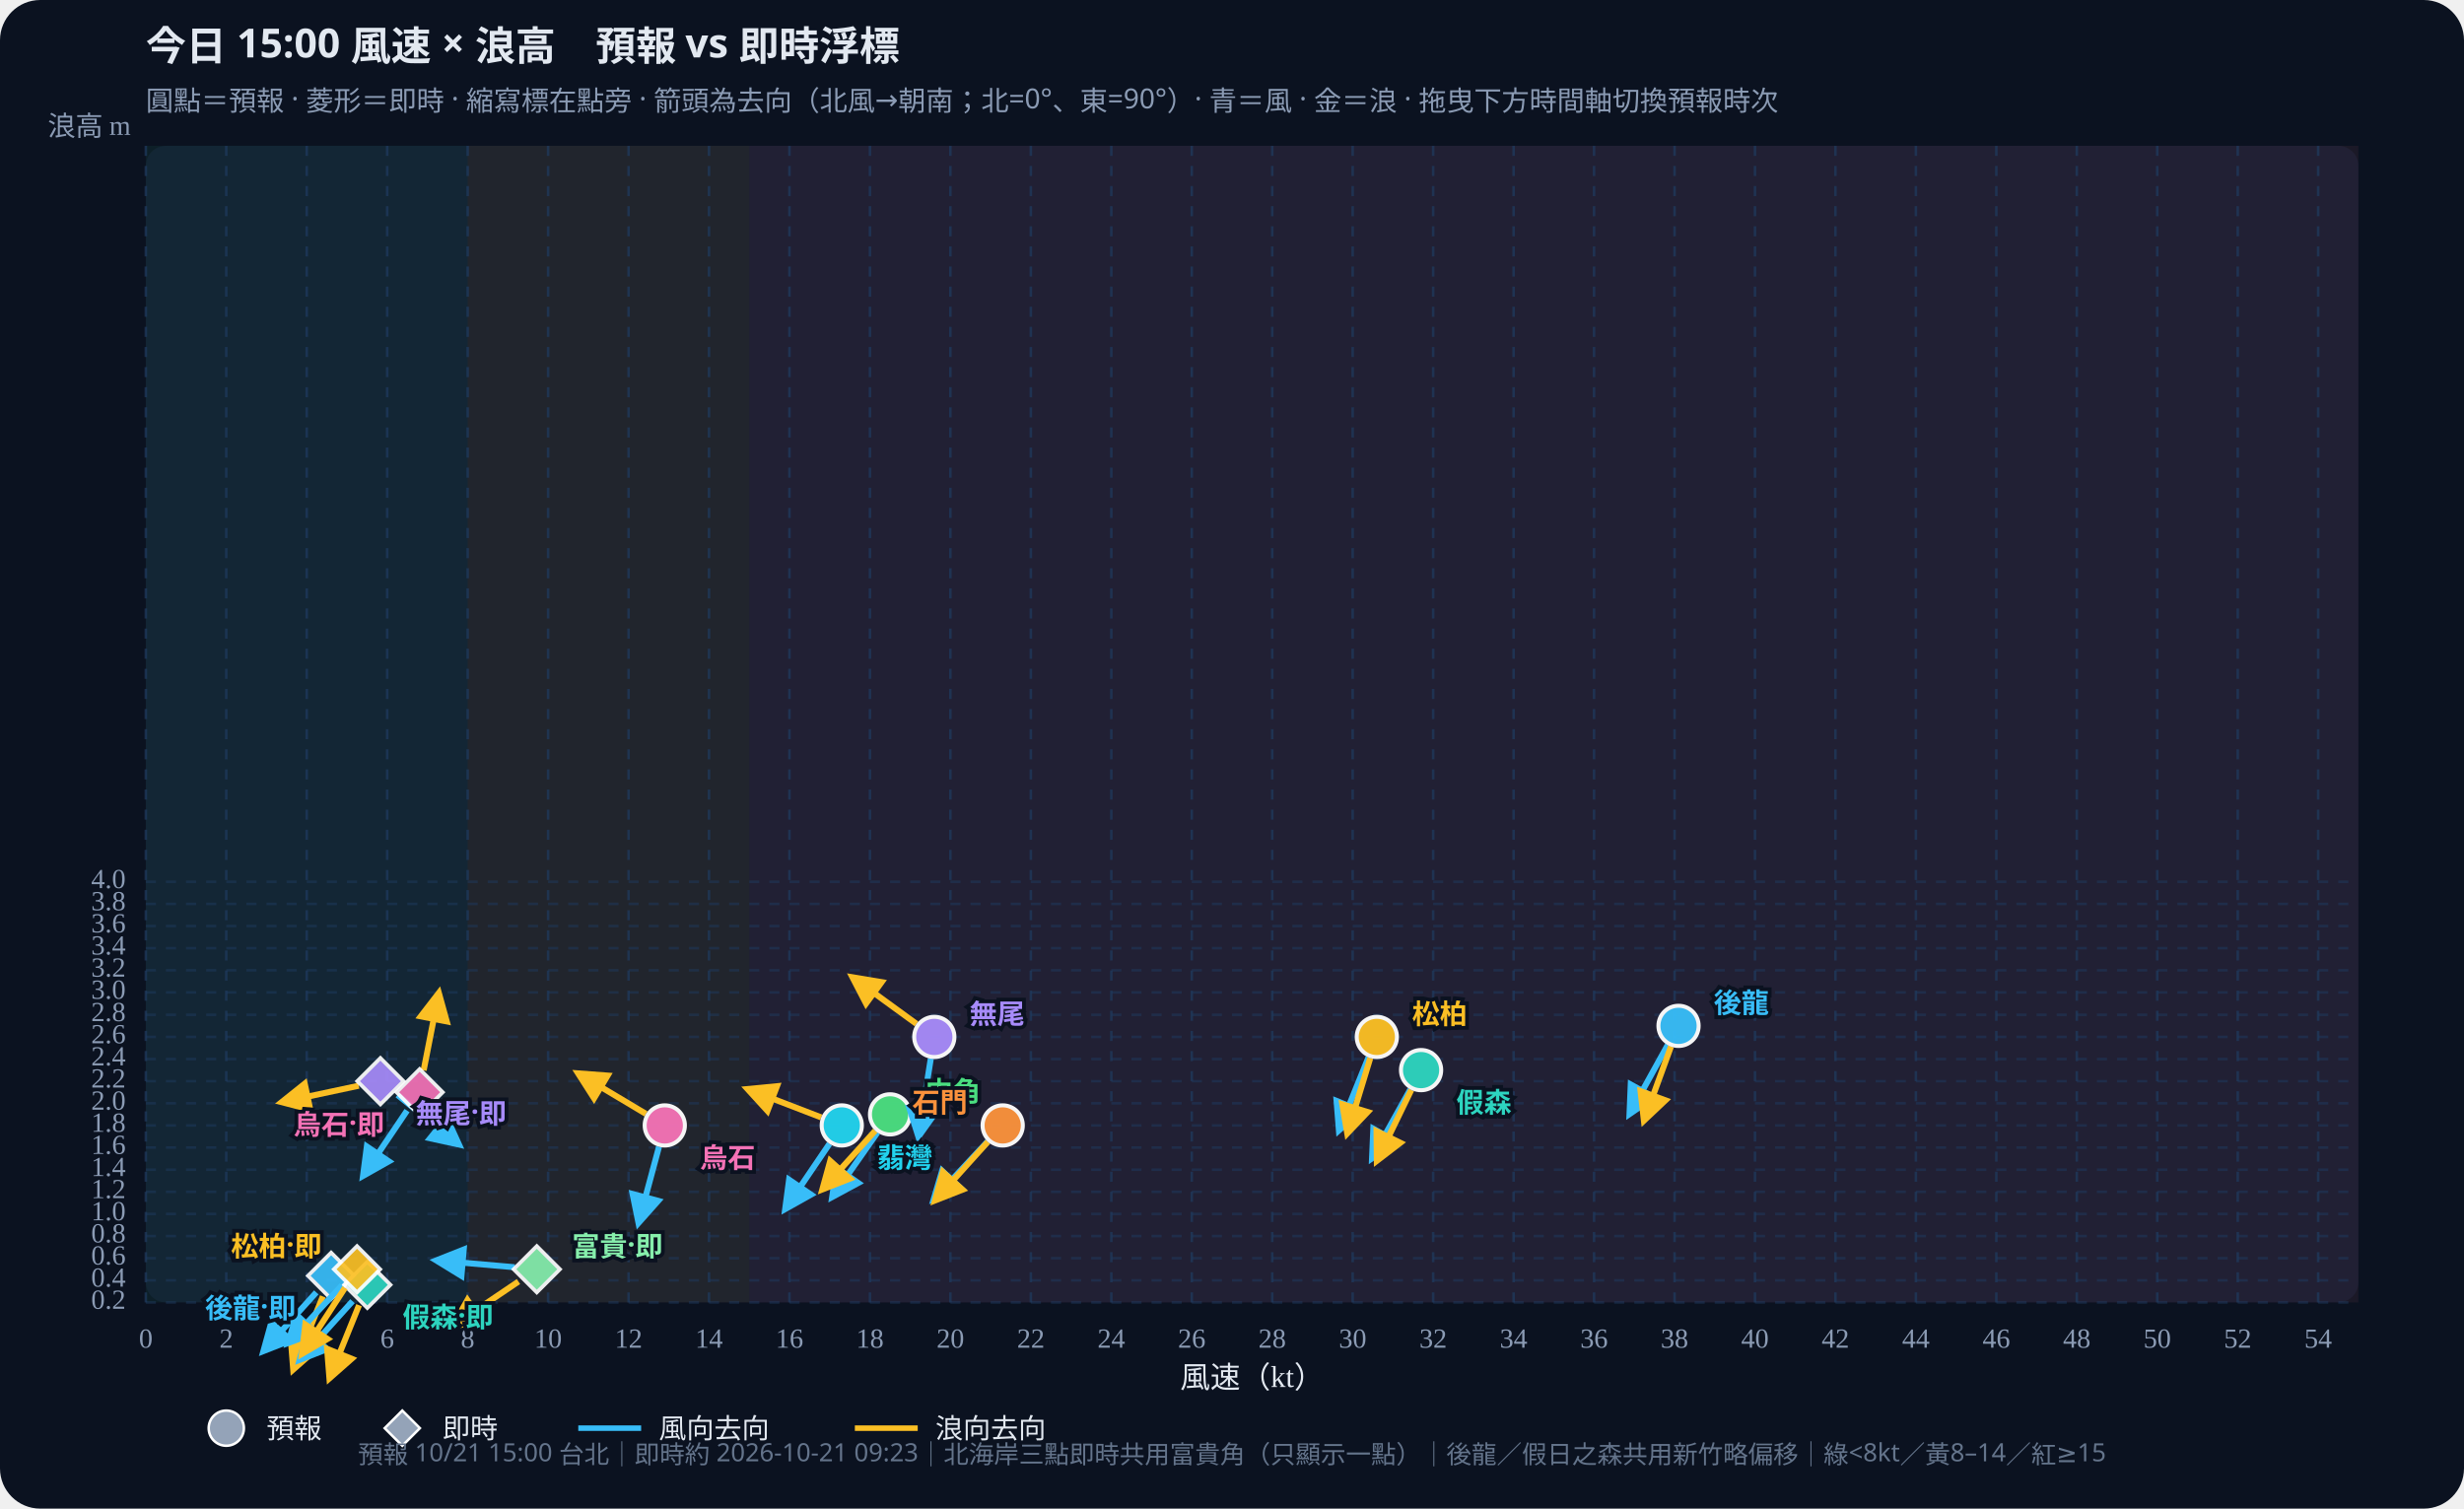
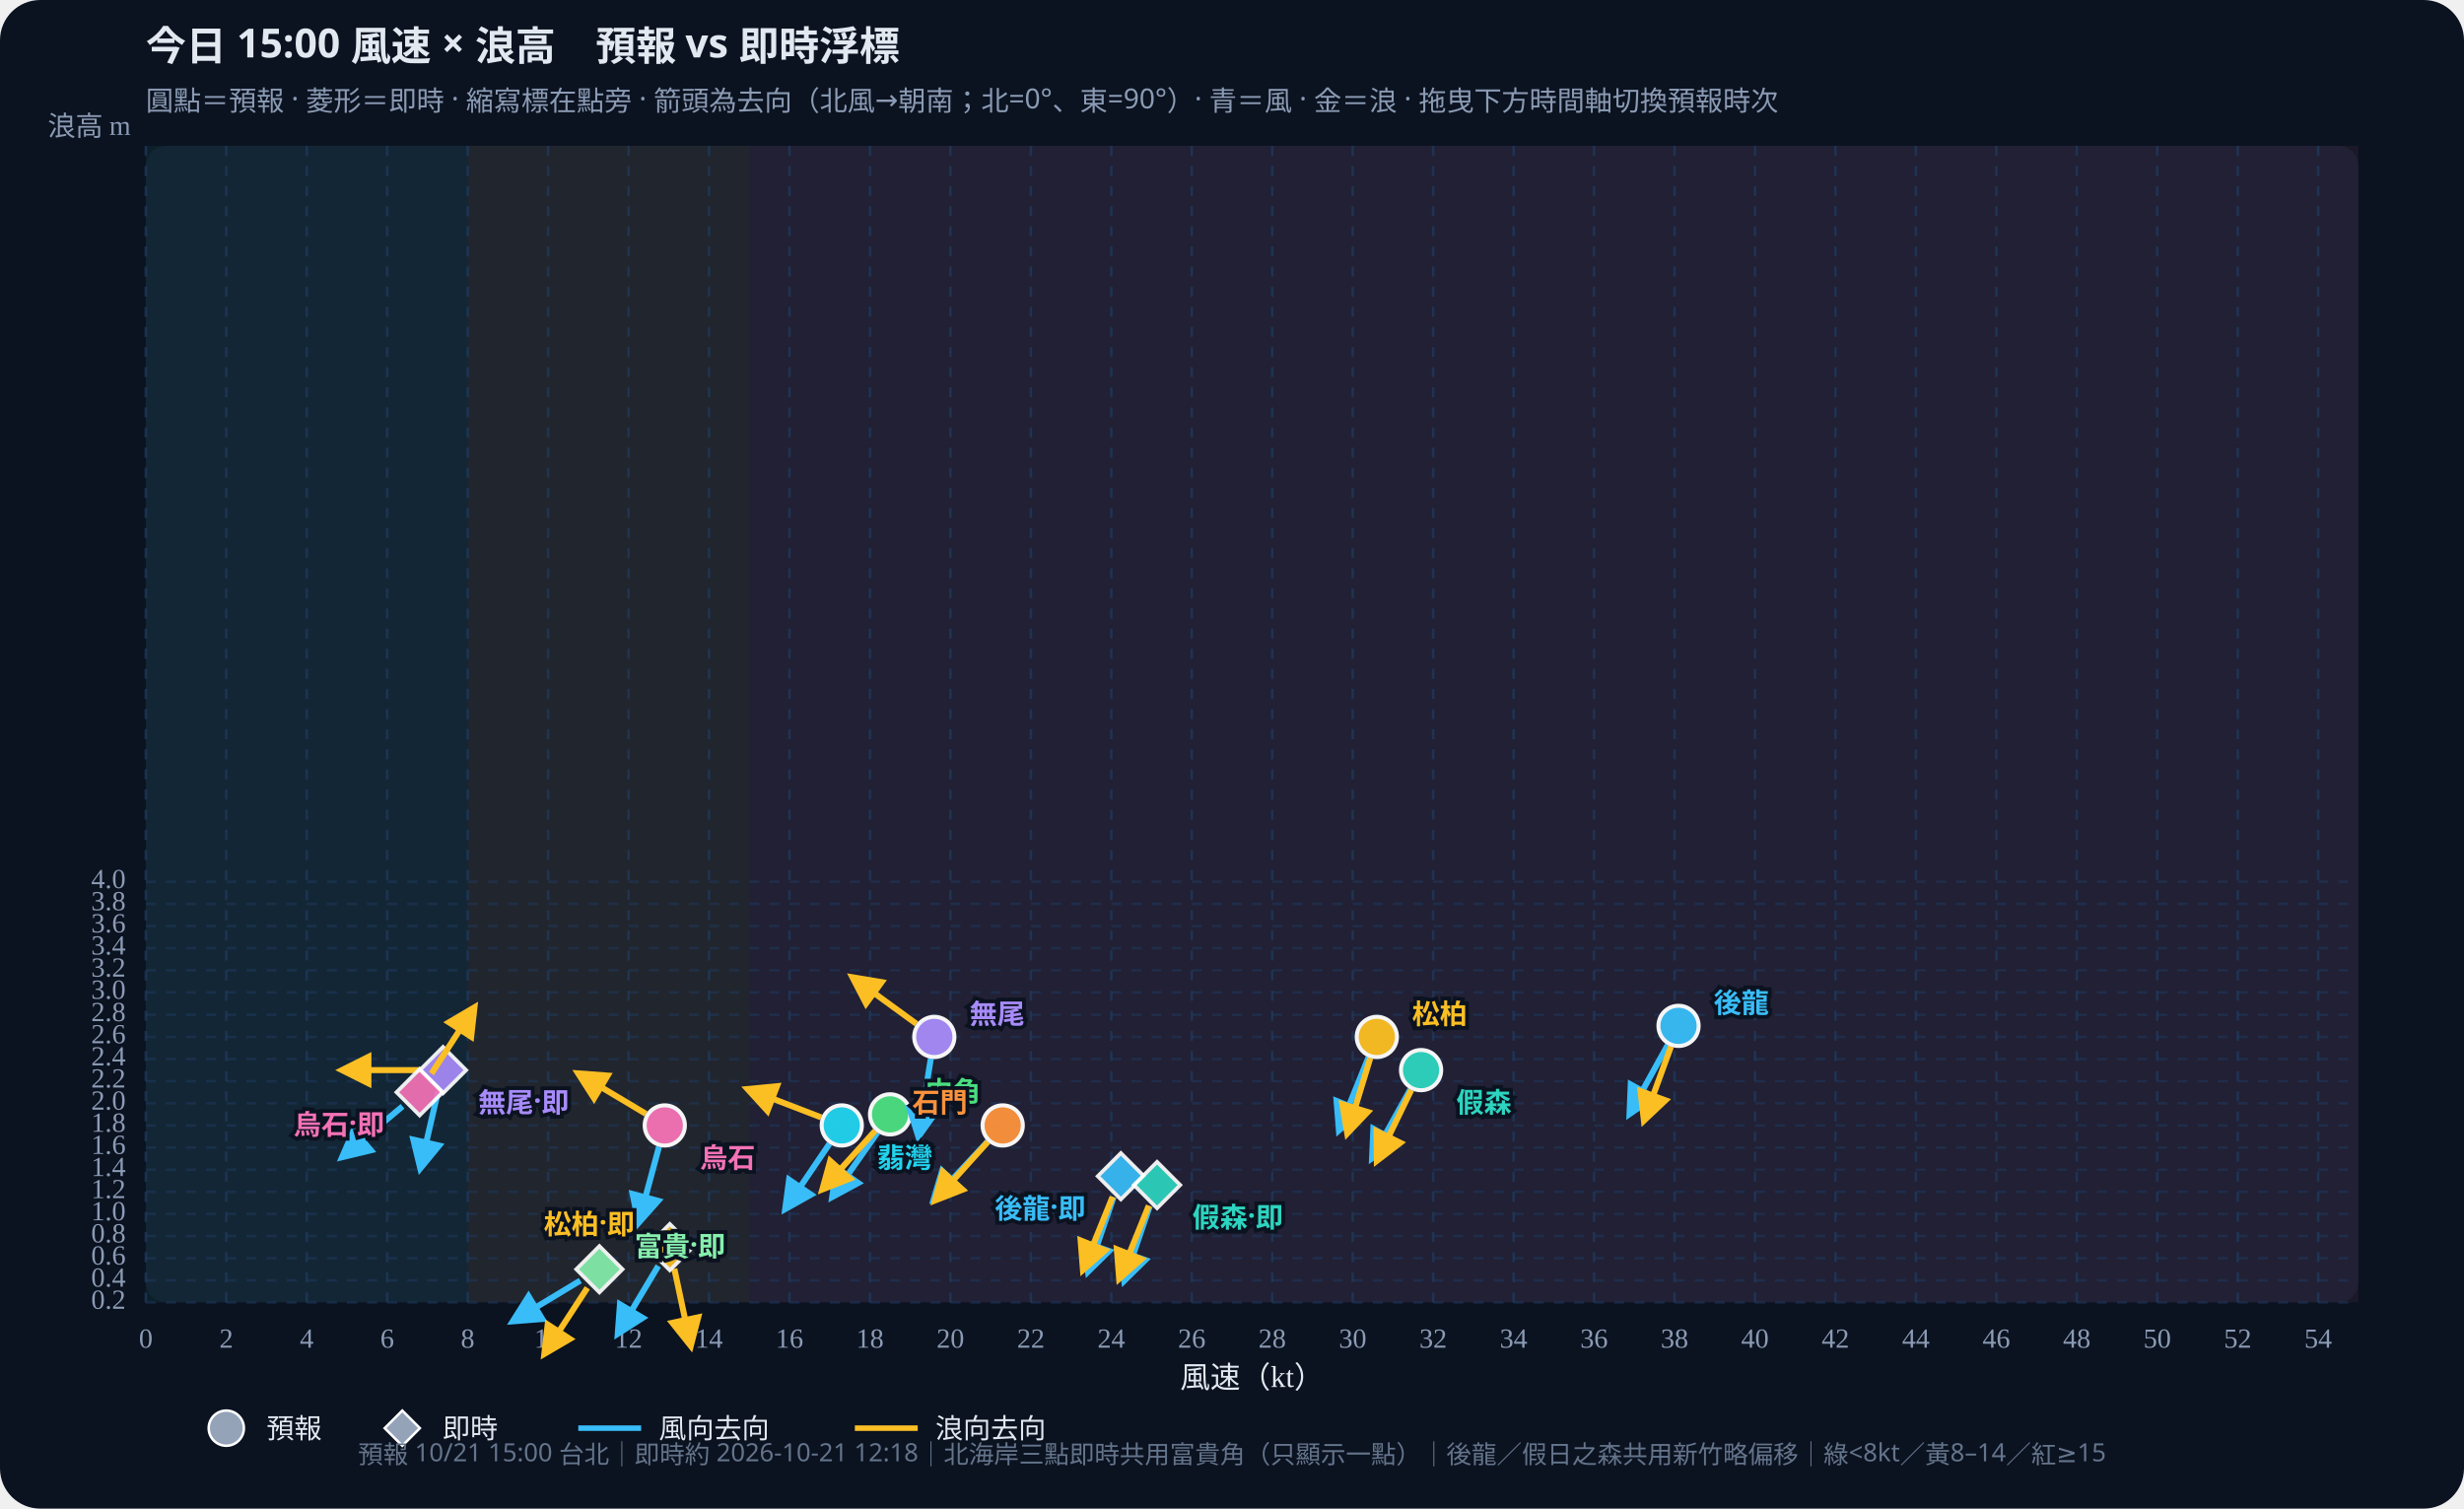
<svg xmlns="http://www.w3.org/2000/svg" id="wws-svg" viewBox="0 0 980 600" role="img" aria-label="風速與浪高散佈圖，可拖曳時間軸切換預報時次" style="width:100%;height:auto;display:block">
  <rect width="980" height="600" fill="#0b1220" rx="16" />
  <rect x="58" y="58" width="880" height="460" fill="#111a2e" rx="8" />
  <rect x="58.0" y="58" width="128.0" height="460" fill="#34d399" opacity="0.07" />
  <rect x="186.0" y="58" width="112.0" height="460" fill="#fbbf24" opacity="0.07" />
  <rect x="298.0" y="58" width="640.0" height="460" fill="#fb7185" opacity="0.07" />
  <defs>
    <marker id="arrow-38bdf8" viewBox="0 0 10 10" refX="8" refY="5" markerWidth="6" markerHeight="6" orient="auto-start-reverse">
      <path d="M0,0 L10,5 L0,10 z" fill="#38bdf8" />
    </marker>
    <marker id="arrow-fbbf24" viewBox="0 0 10 10" refX="8" refY="5" markerWidth="6" markerHeight="6" orient="auto-start-reverse">
      <path d="M0,0 L10,5 L0,10 z" fill="#fbbf24" />
    </marker>
  </defs>
  <text id="wws-title" x="58" y="24" fill="#e2e8f0" font-size="16" font-weight="700" font-family="Noto Sans TC,system-ui,sans-serif">今日 15:00 風速 × 浪高　預報 vs 即時浮標</text>
  <text x="58" y="44" fill="#8b9bb4" font-size="11" font-family="Noto Sans TC,system-ui,sans-serif">圓點＝預報 · 菱形＝即時 · 縮寫標在點旁 · 箭頭為去向（北風→朝南；北=0°、東=90°）· 青＝風 · 金＝浪 · 拖曳下方時間軸切換預報時次</text>
  <line x1="58.0" y1="58" x2="58.0" y2="518" stroke="#1e3a5f" stroke-dasharray="4 4" opacity="0.7" />
  <text x="58.0" y="536" text-anchor="middle" fill="#8b9bb4" font-size="11">0</text>
  <line x1="90.0" y1="58" x2="90.0" y2="518" stroke="#1e3a5f" stroke-dasharray="4 4" opacity="0.7" />
  <text x="90.0" y="536" text-anchor="middle" fill="#8b9bb4" font-size="11">2</text>
  <line x1="122.0" y1="58" x2="122.0" y2="518" stroke="#1e3a5f" stroke-dasharray="4 4" opacity="0.7" />
  <text x="122.0" y="536" text-anchor="middle" fill="#8b9bb4" font-size="11">4</text>
  <line x1="154.0" y1="58" x2="154.0" y2="518" stroke="#1e3a5f" stroke-dasharray="4 4" opacity="0.7" />
  <text x="154.0" y="536" text-anchor="middle" fill="#8b9bb4" font-size="11">6</text>
  <line x1="186.0" y1="58" x2="186.0" y2="518" stroke="#1e3a5f" stroke-dasharray="4 4" opacity="0.7" />
  <text x="186.0" y="536" text-anchor="middle" fill="#8b9bb4" font-size="11">8</text>
  <line x1="218.0" y1="58" x2="218.0" y2="518" stroke="#1e3a5f" stroke-dasharray="4 4" opacity="0.7" />
  <text x="218.0" y="536" text-anchor="middle" fill="#8b9bb4" font-size="11">10</text>
  <line x1="250.0" y1="58" x2="250.0" y2="518" stroke="#1e3a5f" stroke-dasharray="4 4" opacity="0.7" />
  <text x="250.0" y="536" text-anchor="middle" fill="#8b9bb4" font-size="11">12</text>
  <line x1="282.0" y1="58" x2="282.0" y2="518" stroke="#1e3a5f" stroke-dasharray="4 4" opacity="0.7" />
  <text x="282.0" y="536" text-anchor="middle" fill="#8b9bb4" font-size="11">14</text>
  <line x1="314.0" y1="58" x2="314.0" y2="518" stroke="#1e3a5f" stroke-dasharray="4 4" opacity="0.7" />
  <text x="314.0" y="536" text-anchor="middle" fill="#8b9bb4" font-size="11">16</text>
  <line x1="346.0" y1="58" x2="346.0" y2="518" stroke="#1e3a5f" stroke-dasharray="4 4" opacity="0.7" />
  <text x="346.0" y="536" text-anchor="middle" fill="#8b9bb4" font-size="11">18</text>
  <line x1="378.0" y1="58" x2="378.0" y2="518" stroke="#1e3a5f" stroke-dasharray="4 4" opacity="0.7" />
  <text x="378.0" y="536" text-anchor="middle" fill="#8b9bb4" font-size="11">20</text>
  <line x1="410.0" y1="58" x2="410.0" y2="518" stroke="#1e3a5f" stroke-dasharray="4 4" opacity="0.7" />
  <text x="410.0" y="536" text-anchor="middle" fill="#8b9bb4" font-size="11">22</text>
  <line x1="442.0" y1="58" x2="442.0" y2="518" stroke="#1e3a5f" stroke-dasharray="4 4" opacity="0.7" />
  <text x="442.0" y="536" text-anchor="middle" fill="#8b9bb4" font-size="11">24</text>
  <line x1="474.0" y1="58" x2="474.0" y2="518" stroke="#1e3a5f" stroke-dasharray="4 4" opacity="0.7" />
  <text x="474.0" y="536" text-anchor="middle" fill="#8b9bb4" font-size="11">26</text>
  <line x1="506.0" y1="58" x2="506.0" y2="518" stroke="#1e3a5f" stroke-dasharray="4 4" opacity="0.7" />
  <text x="506.0" y="536" text-anchor="middle" fill="#8b9bb4" font-size="11">28</text>
  <line x1="538.0" y1="58" x2="538.0" y2="518" stroke="#1e3a5f" stroke-dasharray="4 4" opacity="0.7" />
  <text x="538.0" y="536" text-anchor="middle" fill="#8b9bb4" font-size="11">30</text>
  <line x1="570.0" y1="58" x2="570.0" y2="518" stroke="#1e3a5f" stroke-dasharray="4 4" opacity="0.7" />
  <text x="570.0" y="536" text-anchor="middle" fill="#8b9bb4" font-size="11">32</text>
  <line x1="602.0" y1="58" x2="602.0" y2="518" stroke="#1e3a5f" stroke-dasharray="4 4" opacity="0.7" />
  <text x="602.0" y="536" text-anchor="middle" fill="#8b9bb4" font-size="11">34</text>
  <line x1="634.0" y1="58" x2="634.0" y2="518" stroke="#1e3a5f" stroke-dasharray="4 4" opacity="0.7" />
  <text x="634.0" y="536" text-anchor="middle" fill="#8b9bb4" font-size="11">36</text>
  <line x1="666.0" y1="58" x2="666.0" y2="518" stroke="#1e3a5f" stroke-dasharray="4 4" opacity="0.7" />
  <text x="666.0" y="536" text-anchor="middle" fill="#8b9bb4" font-size="11">38</text>
  <line x1="698.0" y1="58" x2="698.0" y2="518" stroke="#1e3a5f" stroke-dasharray="4 4" opacity="0.7" />
  <text x="698.0" y="536" text-anchor="middle" fill="#8b9bb4" font-size="11">40</text>
  <line x1="730.0" y1="58" x2="730.0" y2="518" stroke="#1e3a5f" stroke-dasharray="4 4" opacity="0.7" />
  <text x="730.0" y="536" text-anchor="middle" fill="#8b9bb4" font-size="11">42</text>
  <line x1="762.0" y1="58" x2="762.0" y2="518" stroke="#1e3a5f" stroke-dasharray="4 4" opacity="0.7" />
  <text x="762.0" y="536" text-anchor="middle" fill="#8b9bb4" font-size="11">44</text>
  <line x1="794.0" y1="58" x2="794.0" y2="518" stroke="#1e3a5f" stroke-dasharray="4 4" opacity="0.7" />
  <text x="794.0" y="536" text-anchor="middle" fill="#8b9bb4" font-size="11">46</text>
  <line x1="826.0" y1="58" x2="826.0" y2="518" stroke="#1e3a5f" stroke-dasharray="4 4" opacity="0.7" />
  <text x="826.0" y="536" text-anchor="middle" fill="#8b9bb4" font-size="11">48</text>
  <line x1="858.0" y1="58" x2="858.0" y2="518" stroke="#1e3a5f" stroke-dasharray="4 4" opacity="0.7" />
  <text x="858.0" y="536" text-anchor="middle" fill="#8b9bb4" font-size="11">50</text>
  <line x1="890.0" y1="58" x2="890.0" y2="518" stroke="#1e3a5f" stroke-dasharray="4 4" opacity="0.7" />
  <text x="890.0" y="536" text-anchor="middle" fill="#8b9bb4" font-size="11">52</text>
  <line x1="922.0" y1="58" x2="922.0" y2="518" stroke="#1e3a5f" stroke-dasharray="4 4" opacity="0.7" />
  <text x="922.0" y="536" text-anchor="middle" fill="#8b9bb4" font-size="11">54</text>
  <line x1="58" y1="518.0" x2="938" y2="518.0" stroke="#1e3a5f" stroke-dasharray="4 4" opacity="0.5" />
  <text x="50" y="518.0" text-anchor="end" dominant-baseline="middle" fill="#8b9bb4" font-size="11">0.2</text>
  <line x1="58" y1="509.2" x2="938" y2="509.2" stroke="#1e3a5f" stroke-dasharray="4 4" opacity="0.5" />
  <text x="50" y="509.2" text-anchor="end" dominant-baseline="middle" fill="#8b9bb4" font-size="11">0.4</text>
  <line x1="58" y1="500.4" x2="938" y2="500.4" stroke="#1e3a5f" stroke-dasharray="4 4" opacity="0.5" />
  <text x="50" y="500.4" text-anchor="end" dominant-baseline="middle" fill="#8b9bb4" font-size="11">0.6</text>
  <line x1="58" y1="491.6" x2="938" y2="491.6" stroke="#1e3a5f" stroke-dasharray="4 4" opacity="0.5" />
  <text x="50" y="491.6" text-anchor="end" dominant-baseline="middle" fill="#8b9bb4" font-size="11">0.8</text>
  <line x1="58" y1="482.8" x2="938" y2="482.8" stroke="#1e3a5f" stroke-dasharray="4 4" opacity="0.5" />
  <text x="50" y="482.8" text-anchor="end" dominant-baseline="middle" fill="#8b9bb4" font-size="11">1.0</text>
  <line x1="58" y1="474.0" x2="938" y2="474.0" stroke="#1e3a5f" stroke-dasharray="4 4" opacity="0.5" />
  <text x="50" y="474.0" text-anchor="end" dominant-baseline="middle" fill="#8b9bb4" font-size="11">1.2</text>
  <line x1="58" y1="465.2" x2="938" y2="465.2" stroke="#1e3a5f" stroke-dasharray="4 4" opacity="0.5" />
  <text x="50" y="465.2" text-anchor="end" dominant-baseline="middle" fill="#8b9bb4" font-size="11">1.4</text>
  <line x1="58" y1="456.4" x2="938" y2="456.4" stroke="#1e3a5f" stroke-dasharray="4 4" opacity="0.5" />
  <text x="50" y="456.4" text-anchor="end" dominant-baseline="middle" fill="#8b9bb4" font-size="11">1.6</text>
  <line x1="58" y1="447.6" x2="938" y2="447.6" stroke="#1e3a5f" stroke-dasharray="4 4" opacity="0.5" />
  <text x="50" y="447.6" text-anchor="end" dominant-baseline="middle" fill="#8b9bb4" font-size="11">1.8</text>
  <line x1="58" y1="438.8" x2="938" y2="438.8" stroke="#1e3a5f" stroke-dasharray="4 4" opacity="0.5" />
  <text x="50" y="438.8" text-anchor="end" dominant-baseline="middle" fill="#8b9bb4" font-size="11">2.0</text>
  <line x1="58" y1="430.0" x2="938" y2="430.0" stroke="#1e3a5f" stroke-dasharray="4 4" opacity="0.5" />
  <text x="50" y="430.0" text-anchor="end" dominant-baseline="middle" fill="#8b9bb4" font-size="11">2.2</text>
  <line x1="58" y1="421.2" x2="938" y2="421.2" stroke="#1e3a5f" stroke-dasharray="4 4" opacity="0.5" />
  <text x="50" y="421.2" text-anchor="end" dominant-baseline="middle" fill="#8b9bb4" font-size="11">2.4</text>
  <line x1="58" y1="412.4" x2="938" y2="412.4" stroke="#1e3a5f" stroke-dasharray="4 4" opacity="0.5" />
  <text x="50" y="412.4" text-anchor="end" dominant-baseline="middle" fill="#8b9bb4" font-size="11">2.6</text>
  <line x1="58" y1="403.6" x2="938" y2="403.6" stroke="#1e3a5f" stroke-dasharray="4 4" opacity="0.5" />
  <text x="50" y="403.6" text-anchor="end" dominant-baseline="middle" fill="#8b9bb4" font-size="11">2.8</text>
  <line x1="58" y1="394.7" x2="938" y2="394.7" stroke="#1e3a5f" stroke-dasharray="4 4" opacity="0.5" />
  <text x="50" y="394.7" text-anchor="end" dominant-baseline="middle" fill="#8b9bb4" font-size="11">3.0</text>
  <line x1="58" y1="385.9" x2="938" y2="385.9" stroke="#1e3a5f" stroke-dasharray="4 4" opacity="0.5" />
  <text x="50" y="385.9" text-anchor="end" dominant-baseline="middle" fill="#8b9bb4" font-size="11">3.2</text>
  <line x1="58" y1="377.1" x2="938" y2="377.1" stroke="#1e3a5f" stroke-dasharray="4 4" opacity="0.5" />
  <text x="50" y="377.1" text-anchor="end" dominant-baseline="middle" fill="#8b9bb4" font-size="11">3.4</text>
  <line x1="58" y1="368.3" x2="938" y2="368.3" stroke="#1e3a5f" stroke-dasharray="4 4" opacity="0.5" />
  <text x="50" y="368.3" text-anchor="end" dominant-baseline="middle" fill="#8b9bb4" font-size="11">3.6</text>
  <line x1="58" y1="359.5" x2="938" y2="359.5" stroke="#1e3a5f" stroke-dasharray="4 4" opacity="0.5" />
  <text x="50" y="359.5" text-anchor="end" dominant-baseline="middle" fill="#8b9bb4" font-size="11">3.8</text>
  <line x1="58" y1="350.7" x2="938" y2="350.7" stroke="#1e3a5f" stroke-dasharray="4 4" opacity="0.5" />
  <text x="50" y="350.7" text-anchor="end" dominant-baseline="middle" fill="#8b9bb4" font-size="11">4.0</text>
  <text x="498" y="552" text-anchor="middle" fill="#e2e8f0" font-size="12">風速（kt）</text>
  <text x="52" y="54" text-anchor="end" fill="#8b9bb4" font-size="11">浪高 m</text>
  <g id="wws-forecast-layer">
    <line x1="663.3" y1="415.6" x2="648.2" y2="442.9" stroke="#38bdf8" stroke-width="2.4" marker-end="url(#arrow-38bdf8)" />
    <line x1="664.6" y1="416.2" x2="653.9" y2="445.5" stroke="#fbbf24" stroke-width="2.4" marker-end="url(#arrow-fbbf24)" />
    <circle cx="667.6" cy="408.0" r="8.0" fill="#38bdf8" stroke="#fff" stroke-width="1.6" opacity="0.95" />
    <line x1="560.9" y1="433.3" x2="545.8" y2="460.5" stroke="#38bdf8" stroke-width="2.4" marker-end="url(#arrow-38bdf8)" />
    <line x1="561.3" y1="433.5" x2="547.7" y2="461.5" stroke="#fbbf24" stroke-width="2.4" marker-end="url(#arrow-fbbf24)" />
    <circle cx="565.2" cy="425.6" r="8.0" fill="#2dd4bf" stroke="#fff" stroke-width="1.6" opacity="0.95" />
    <line x1="544.3" y1="420.5" x2="532.6" y2="449.4" stroke="#38bdf8" stroke-width="2.4" marker-end="url(#arrow-38bdf8)" />
    <line x1="545.0" y1="420.8" x2="535.9" y2="450.6" stroke="#fbbf24" stroke-width="2.4" marker-end="url(#arrow-fbbf24)" />
    <circle cx="547.6" cy="412.4" r="8.0" fill="#fbbf24" stroke="#fff" stroke-width="1.6" opacity="0.95" />
    <line x1="349.0" y1="450.4" x2="331.1" y2="475.9" stroke="#38bdf8" stroke-width="2.4" marker-end="url(#arrow-38bdf8)" />
    <line x1="348.1" y1="449.7" x2="327.2" y2="472.9" stroke="#fbbf24" stroke-width="2.4" marker-end="url(#arrow-fbbf24)" />
    <circle cx="354.0" cy="443.2" r="8.0" fill="#4ade80" stroke="#fff" stroke-width="1.6" opacity="0.95" />
    <line x1="329.9" y1="454.9" x2="312.4" y2="480.7" stroke="#38bdf8" stroke-width="2.4" marker-end="url(#arrow-38bdf8)" />
    <line x1="326.6" y1="444.4" x2="297.5" y2="433.2" stroke="#fbbf24" stroke-width="2.4" marker-end="url(#arrow-fbbf24)" />
    <circle cx="334.8" cy="447.6" r="8.0" fill="#22d3ee" stroke="#fff" stroke-width="1.6" opacity="0.95" />
    <line x1="392.8" y1="454.0" x2="371.5" y2="476.8" stroke="#38bdf8" stroke-width="2.4" marker-end="url(#arrow-38bdf8)" />
    <line x1="392.9" y1="454.1" x2="372.0" y2="477.3" stroke="#fbbf24" stroke-width="2.4" marker-end="url(#arrow-fbbf24)" />
    <circle cx="398.8" cy="447.6" r="8.0" fill="#fb923c" stroke="#fff" stroke-width="1.6" opacity="0.95" />
    <line x1="370.2" y1="421.0" x2="365.3" y2="451.9" stroke="#38bdf8" stroke-width="2.4" marker-end="url(#arrow-38bdf8)" />
    <line x1="364.5" y1="407.2" x2="339.2" y2="388.8" stroke="#fbbf24" stroke-width="2.4" marker-end="url(#arrow-fbbf24)" />
    <circle cx="371.6" cy="412.4" r="8.0" fill="#a78bfa" stroke="#fff" stroke-width="1.6" opacity="0.95" />
    <line x1="262.1" y1="456.1" x2="254.0" y2="486.2" stroke="#38bdf8" stroke-width="2.4" marker-end="url(#arrow-38bdf8)" />
    <line x1="256.9" y1="443.0" x2="230.1" y2="427.0" stroke="#fbbf24" stroke-width="2.4" marker-end="url(#arrow-fbbf24)" />
    <circle cx="264.4" cy="447.6" r="8.0" fill="#f472b6" stroke="#fff" stroke-width="1.6" opacity="0.95" />
    <text x="681.6" y="398.0" text-anchor="start" dominant-baseline="central" fill="#38bdf8" font-size="11" font-weight="700" font-family="Noto Sans TC,system-ui,sans-serif" stroke="#0b1220" stroke-width="3" paint-order="stroke">後龍</text>
    <text x="579.2" y="437.6" text-anchor="start" dominant-baseline="central" fill="#2dd4bf" font-size="11" font-weight="700" font-family="Noto Sans TC,system-ui,sans-serif" stroke="#0b1220" stroke-width="3" paint-order="stroke">假森</text>
    <text x="561.6" y="402.4" text-anchor="start" dominant-baseline="central" fill="#fbbf24" font-size="11" font-weight="700" font-family="Noto Sans TC,system-ui,sans-serif" stroke="#0b1220" stroke-width="3" paint-order="stroke">松柏</text>
    <text x="368.0" y="433.2" text-anchor="start" dominant-baseline="central" fill="#4ade80" font-size="11" font-weight="700" font-family="Noto Sans TC,system-ui,sans-serif" stroke="#0b1220" stroke-width="3" paint-order="stroke">中角</text>
    <text x="348.8" y="459.6" text-anchor="start" dominant-baseline="central" fill="#22d3ee" font-size="11" font-weight="700" font-family="Noto Sans TC,system-ui,sans-serif" stroke="#0b1220" stroke-width="3" paint-order="stroke">翡灣</text>
    <text x="384.8" y="437.6" text-anchor="end" dominant-baseline="central" fill="#fb923c" font-size="11" font-weight="700" font-family="Noto Sans TC,system-ui,sans-serif" stroke="#0b1220" stroke-width="3" paint-order="stroke">石門</text>
    <text x="385.6" y="402.4" text-anchor="start" dominant-baseline="central" fill="#a78bfa" font-size="11" font-weight="700" font-family="Noto Sans TC,system-ui,sans-serif" stroke="#0b1220" stroke-width="3" paint-order="stroke">無尾</text>
    <text x="278.4" y="459.6" text-anchor="start" dominant-baseline="central" fill="#f472b6" font-size="11" font-weight="700" font-family="Noto Sans TC,system-ui,sans-serif" stroke="#0b1220" stroke-width="3" paint-order="stroke">烏石</text>
  </g>
  <g id="wws-live-layer">
-     <line x1="125.8" y1="514.0" x2="104.9" y2="537.2" stroke="#38bdf8" stroke-width="2.4" marker-end="url(#arrow-38bdf8)" />
-     <line x1="128.4" y1="515.6" x2="116.7" y2="544.5" stroke="#fbbf24" stroke-width="2.4" marker-end="url(#arrow-fbbf24)" />
-     <polygon points="131.7,498.2 140.9,507.4 131.7,516.6 122.5,507.4" fill="#38bdf8" stroke="#fff" stroke-width="1.5" opacity="0.92" />
-     <line x1="140.2" y1="517.5" x2="119.3" y2="540.7" stroke="#38bdf8" stroke-width="2.4" marker-end="url(#arrow-38bdf8)" />
-     <line x1="142.8" y1="519.1" x2="131.1" y2="548.0" stroke="#fbbf24" stroke-width="2.4" marker-end="url(#arrow-fbbf24)" />
-     <polygon points="146.1,501.8 155.3,511.0 146.1,520.2 136.9,511.0" fill="#2dd4bf" stroke="#fff" stroke-width="1.5" opacity="0.92" />
-     <line x1="136.0" y1="511.2" x2="114.7" y2="534.0" stroke="#38bdf8" stroke-width="2.4" marker-end="url(#arrow-38bdf8)" />
-     <line x1="137.2" y1="512.2" x2="120.2" y2="538.3" stroke="#fbbf24" stroke-width="2.4" marker-end="url(#arrow-fbbf24)" />
-     <polygon points="142.0,495.6 151.2,504.8 142.0,514.0 132.8,504.8" fill="#fbbf24" stroke="#fff" stroke-width="1.5" opacity="0.92" />
-     <line x1="204.7" y1="504.0" x2="173.7" y2="501.3" stroke="#38bdf8" stroke-width="2.4" marker-end="url(#arrow-38bdf8)" />
-     <line x1="206.2" y1="509.7" x2="180.3" y2="527.2" stroke="#fbbf24" stroke-width="2.4" marker-end="url(#arrow-fbbf24)" />
-     <polygon points="213.5,495.6 222.7,504.8 213.5,514.0 204.3,504.8" fill="#86efac" stroke="#fff" stroke-width="1.5" opacity="0.92" />
-     <line x1="158.1" y1="435.5" x2="182.4" y2="455.1" stroke="#38bdf8" stroke-width="2.4" marker-end="url(#arrow-38bdf8)" />
-     <line x1="142.7" y1="431.8" x2="112.2" y2="438.3" stroke="#fbbf24" stroke-width="2.4" marker-end="url(#arrow-fbbf24)" />
-     <polygon points="151.3,420.8 160.5,430.0 151.3,439.2 142.1,430.0" fill="#a78bfa" stroke="#fff" stroke-width="1.5" opacity="0.92" />
-     <line x1="161.9" y1="441.7" x2="144.5" y2="467.5" stroke="#38bdf8" stroke-width="2.4" marker-end="url(#arrow-38bdf8)" />
-     <line x1="168.5" y1="425.7" x2="174.5" y2="395.1" stroke="#fbbf24" stroke-width="2.4" marker-end="url(#arrow-fbbf24)" />
+     <line x1="442.9" y1="476.1" x2="432.8" y2="505.6" stroke="#38bdf8" stroke-width="2.4" marker-end="url(#arrow-38bdf8)" />
+     <line x1="442.5" y1="476.0" x2="430.8" y2="504.9" stroke="#fbbf24" stroke-width="2.4" marker-end="url(#arrow-fbbf24)" />
+     <polygon points="445.8,458.6 455.0,467.8 445.8,477.0 436.6,467.8" fill="#38bdf8" stroke="#fff" stroke-width="1.5" opacity="0.92" />
+     <line x1="457.3" y1="479.7" x2="447.2" y2="509.2" stroke="#38bdf8" stroke-width="2.4" marker-end="url(#arrow-38bdf8)" />
+     <line x1="456.9" y1="479.5" x2="445.2" y2="508.4" stroke="#fbbf24" stroke-width="2.4" marker-end="url(#arrow-fbbf24)" />
+     <polygon points="460.2,462.1 469.4,471.3 460.2,480.5 451.0,471.3" fill="#2dd4bf" stroke="#fff" stroke-width="1.5" opacity="0.92" />
+     <line x1="261.8" y1="503.5" x2="245.8" y2="530.3" stroke="#38bdf8" stroke-width="2.4" marker-end="url(#arrow-38bdf8)" />
+     <line x1="268.2" y1="504.6" x2="274.7" y2="535.1" stroke="#fbbf24" stroke-width="2.4" marker-end="url(#arrow-fbbf24)" />
+     <polygon points="266.4,486.8 275.6,496.0 266.4,505.2 257.2,496.0" fill="#fbbf24" stroke="#fff" stroke-width="1.5" opacity="0.92" />
+     <line x1="230.8" y1="509.3" x2="204.1" y2="525.4" stroke="#38bdf8" stroke-width="2.4" marker-end="url(#arrow-38bdf8)" />
+     <line x1="233.6" y1="512.2" x2="216.6" y2="538.3" stroke="#fbbf24" stroke-width="2.4" marker-end="url(#arrow-fbbf24)" />
+     <polygon points="238.4,495.6 247.6,504.8 238.4,514.0 229.2,504.8" fill="#86efac" stroke="#fff" stroke-width="1.5" opacity="0.92" />
+     <line x1="174.2" y1="434.1" x2="167.2" y2="464.5" stroke="#38bdf8" stroke-width="2.4" marker-end="url(#arrow-38bdf8)" />
+     <line x1="167.4" y1="425.6" x2="136.2" y2="425.6" stroke="#fbbf24" stroke-width="2.4" marker-end="url(#arrow-fbbf24)" />
+     <polygon points="176.2,416.4 185.4,425.6 176.2,434.8 167.0,425.6" fill="#a78bfa" stroke="#fff" stroke-width="1.5" opacity="0.92" />
+     <line x1="160.1" y1="440.0" x2="136.2" y2="460.1" stroke="#38bdf8" stroke-width="2.4" marker-end="url(#arrow-38bdf8)" />
+     <line x1="171.6" y1="427.0" x2="188.6" y2="400.8" stroke="#fbbf24" stroke-width="2.4" marker-end="url(#arrow-fbbf24)" />
    <polygon points="166.9,425.2 176.1,434.4 166.9,443.6 157.7,434.4" fill="#f472b6" stroke="#fff" stroke-width="1.5" opacity="0.92" />
-     <text x="117.7" y="519.4" text-anchor="end" dominant-baseline="central" fill="#38bdf8" font-size="11" font-weight="700" font-family="Noto Sans TC,system-ui,sans-serif" stroke="#0b1220" stroke-width="3" paint-order="stroke">後龍·即</text>
-     <text x="160.1" y="523.0" text-anchor="start" dominant-baseline="central" fill="#2dd4bf" font-size="11" font-weight="700" font-family="Noto Sans TC,system-ui,sans-serif" stroke="#0b1220" stroke-width="3" paint-order="stroke">假森·即</text>
-     <text x="128.0" y="494.8" text-anchor="end" dominant-baseline="central" fill="#fbbf24" font-size="11" font-weight="700" font-family="Noto Sans TC,system-ui,sans-serif" stroke="#0b1220" stroke-width="3" paint-order="stroke">松柏·即</text>
-     <text x="227.5" y="494.8" text-anchor="start" dominant-baseline="central" fill="#86efac" font-size="11" font-weight="700" font-family="Noto Sans TC,system-ui,sans-serif" stroke="#0b1220" stroke-width="3" paint-order="stroke">富貴·即</text>
-     <text x="165.3" y="442.0" text-anchor="start" dominant-baseline="central" fill="#a78bfa" font-size="11" font-weight="700" font-family="Noto Sans TC,system-ui,sans-serif" stroke="#0b1220" stroke-width="3" paint-order="stroke">無尾·即</text>
+     <text x="431.8" y="479.8" text-anchor="end" dominant-baseline="central" fill="#38bdf8" font-size="11" font-weight="700" font-family="Noto Sans TC,system-ui,sans-serif" stroke="#0b1220" stroke-width="3" paint-order="stroke">後龍·即</text>
+     <text x="474.2" y="483.3" text-anchor="start" dominant-baseline="central" fill="#2dd4bf" font-size="11" font-weight="700" font-family="Noto Sans TC,system-ui,sans-serif" stroke="#0b1220" stroke-width="3" paint-order="stroke">假森·即</text>
+     <text x="252.4" y="486.0" text-anchor="end" dominant-baseline="central" fill="#fbbf24" font-size="11" font-weight="700" font-family="Noto Sans TC,system-ui,sans-serif" stroke="#0b1220" stroke-width="3" paint-order="stroke">松柏·即</text>
+     <text x="252.4" y="494.8" text-anchor="start" dominant-baseline="central" fill="#86efac" font-size="11" font-weight="700" font-family="Noto Sans TC,system-ui,sans-serif" stroke="#0b1220" stroke-width="3" paint-order="stroke">富貴·即</text>
+     <text x="190.2" y="437.6" text-anchor="start" dominant-baseline="central" fill="#a78bfa" font-size="11" font-weight="700" font-family="Noto Sans TC,system-ui,sans-serif" stroke="#0b1220" stroke-width="3" paint-order="stroke">無尾·即</text>
    <text x="152.9" y="446.4" text-anchor="end" dominant-baseline="central" fill="#f472b6" font-size="11" font-weight="700" font-family="Noto Sans TC,system-ui,sans-serif" stroke="#0b1220" stroke-width="3" paint-order="stroke">烏石·即</text>
  </g>
  <circle cx="90" cy="568" r="7" fill="#94a3b8" stroke="#fff" />
  <text x="106" y="572" fill="#e2e8f0" font-size="11" font-family="Noto Sans TC,system-ui,sans-serif">預報</text>
  <polygon points="160,561 167,568 160,575 153,568" fill="#94a3b8" stroke="#fff" />
  <text x="176" y="572" fill="#e2e8f0" font-size="11" font-family="Noto Sans TC,system-ui,sans-serif">即時</text>
  <line x1="230" y1="568" x2="255" y2="568" stroke="#38bdf8" stroke-width="2.2" />
  <text x="262" y="572" fill="#e2e8f0" font-size="11" font-family="Noto Sans TC,system-ui,sans-serif">風向去向</text>
  <line x1="340" y1="568" x2="365" y2="568" stroke="#fbbf24" stroke-width="2.2" />
  <text x="372" y="572" fill="#e2e8f0" font-size="11" font-family="Noto Sans TC,system-ui,sans-serif">浪向去向</text>
-   <text id="wws-foot" x="490" y="582" text-anchor="middle" fill="#64748b" font-size="10" font-family="Noto Sans TC,system-ui,sans-serif">預報 10/21 15:00 台北｜即時約 2026-10-21 09:23｜北海岸三點即時共用富貴角（只顯示一點）｜後龍／假日之森共用新竹略偏移｜綠&lt;8kt／黃8–14／紅≥15</text>
+   <text id="wws-foot" x="490" y="582" text-anchor="middle" fill="#64748b" font-size="10" font-family="Noto Sans TC,system-ui,sans-serif">預報 10/21 15:00 台北｜即時約 2026-10-21 12:18｜北海岸三點即時共用富貴角（只顯示一點）｜後龍／假日之森共用新竹略偏移｜綠&lt;8kt／黃8–14／紅≥15</text>
</svg>
